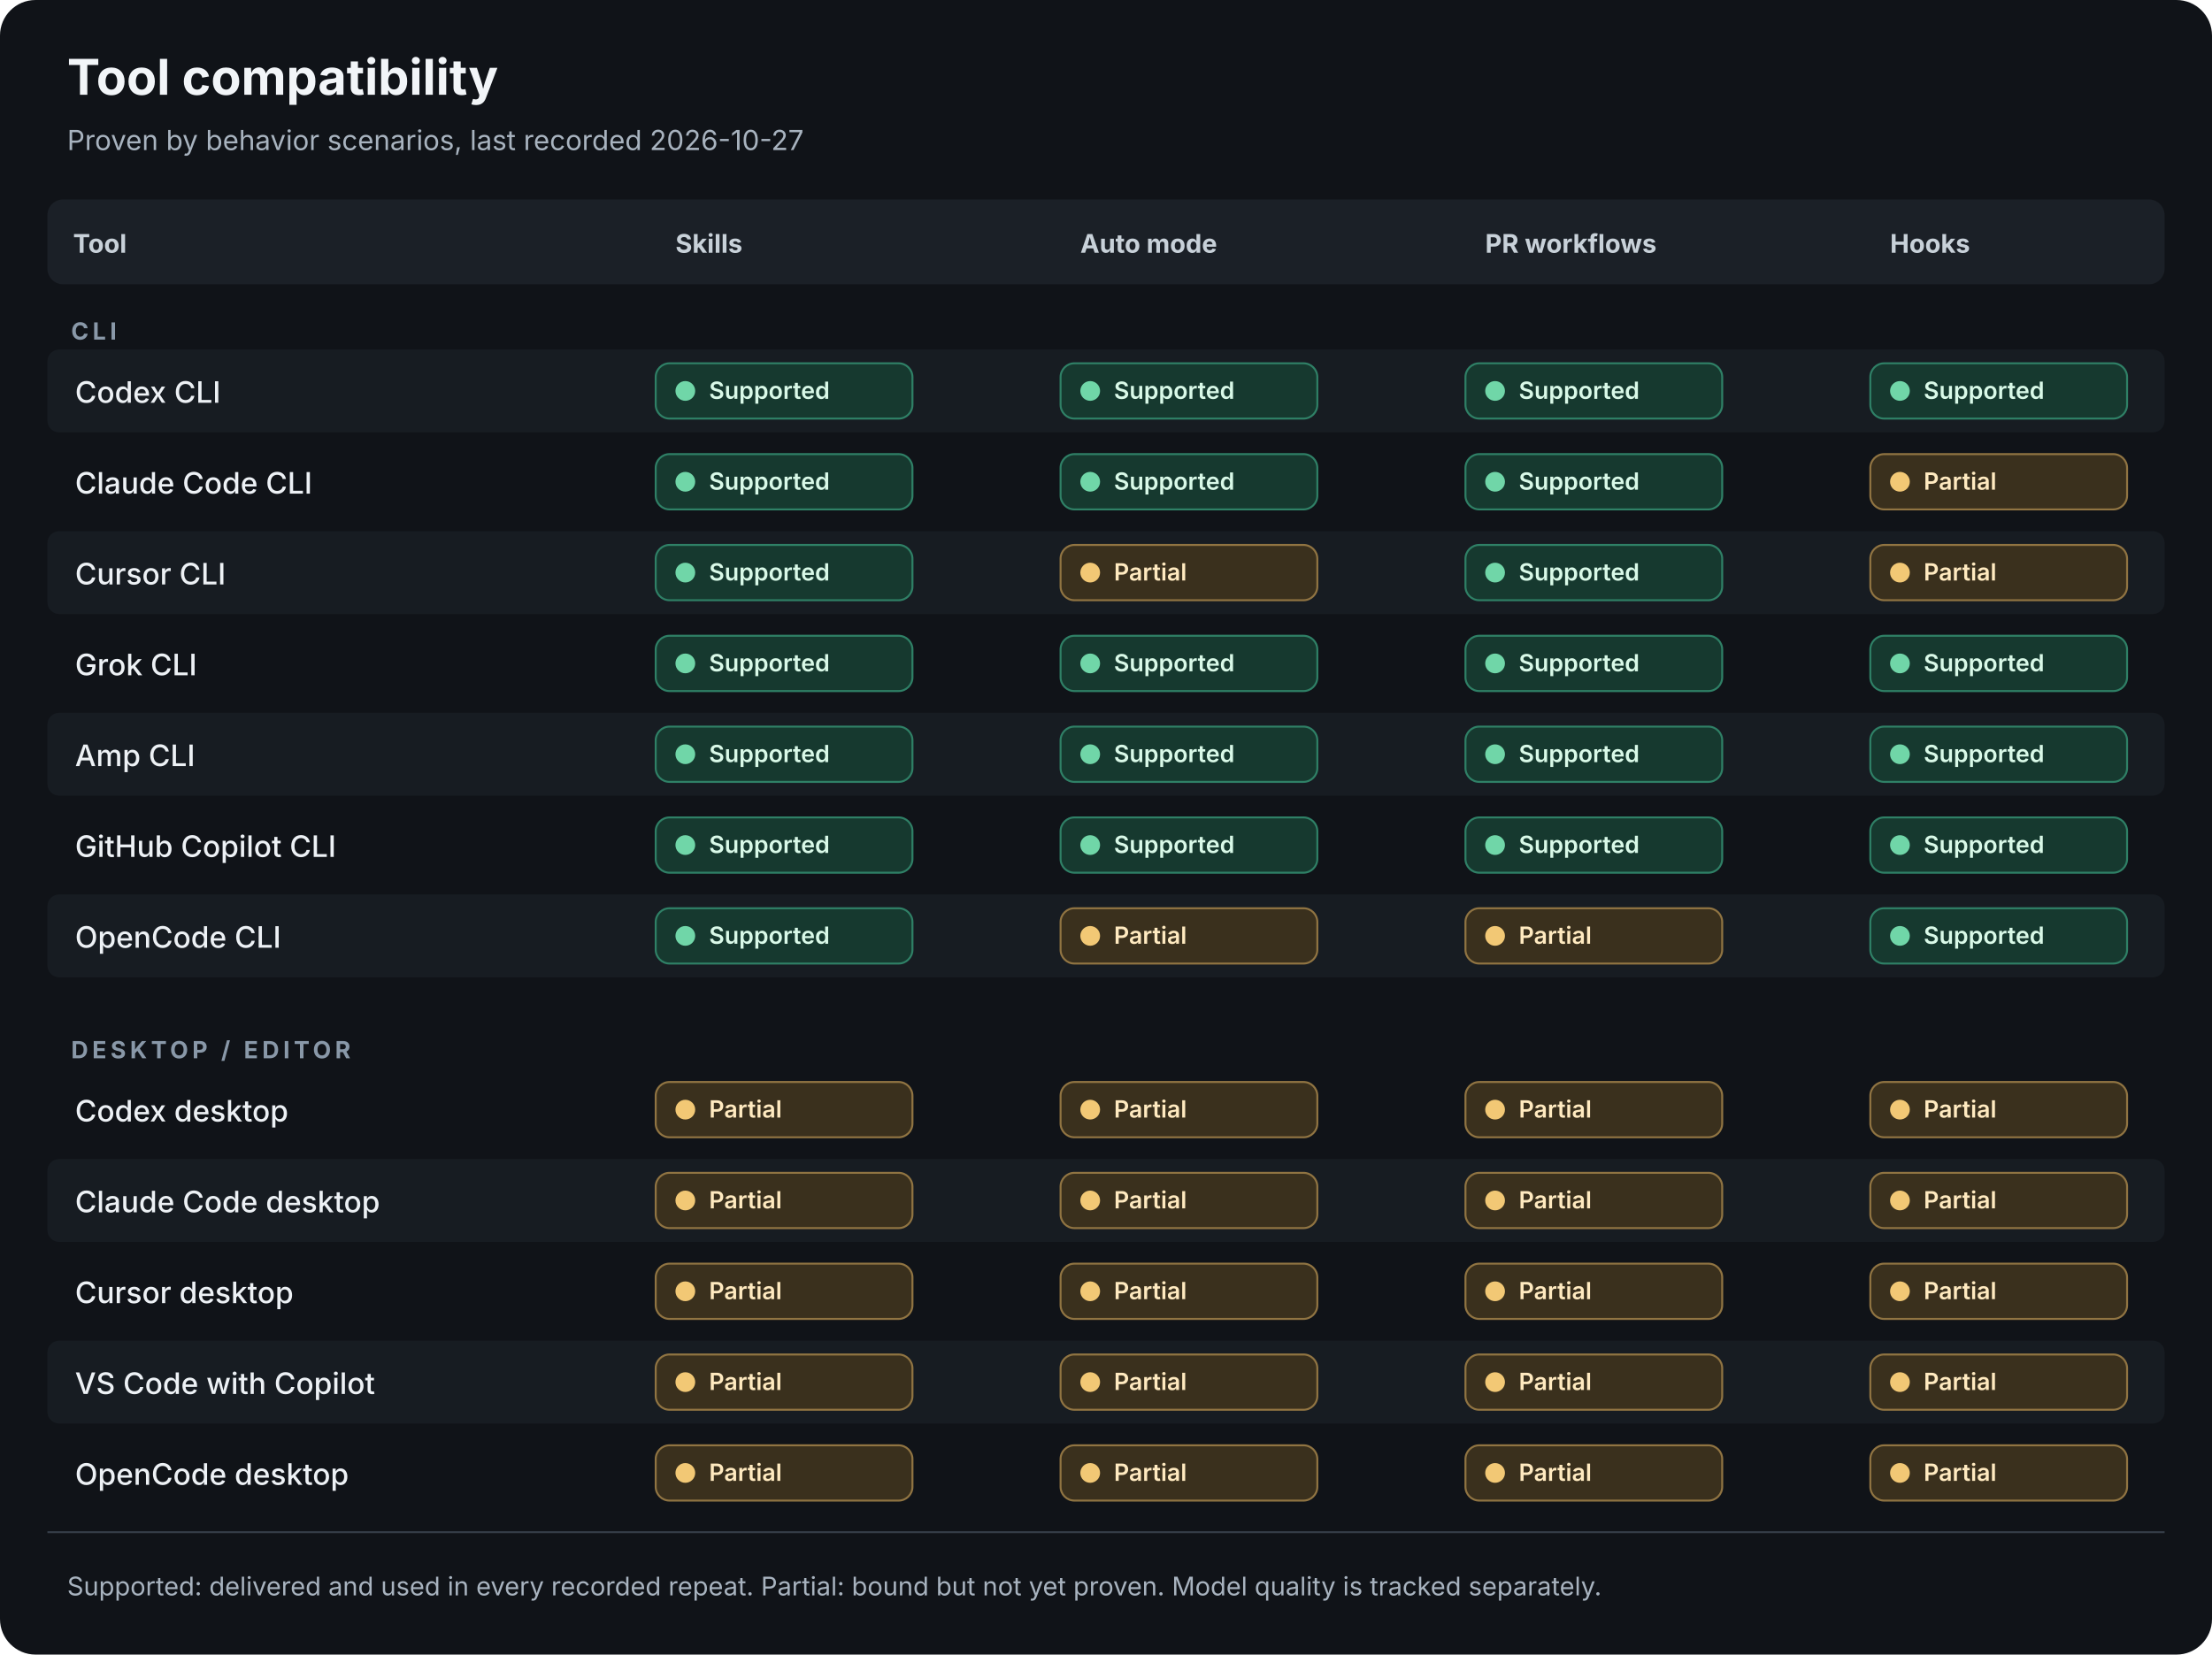
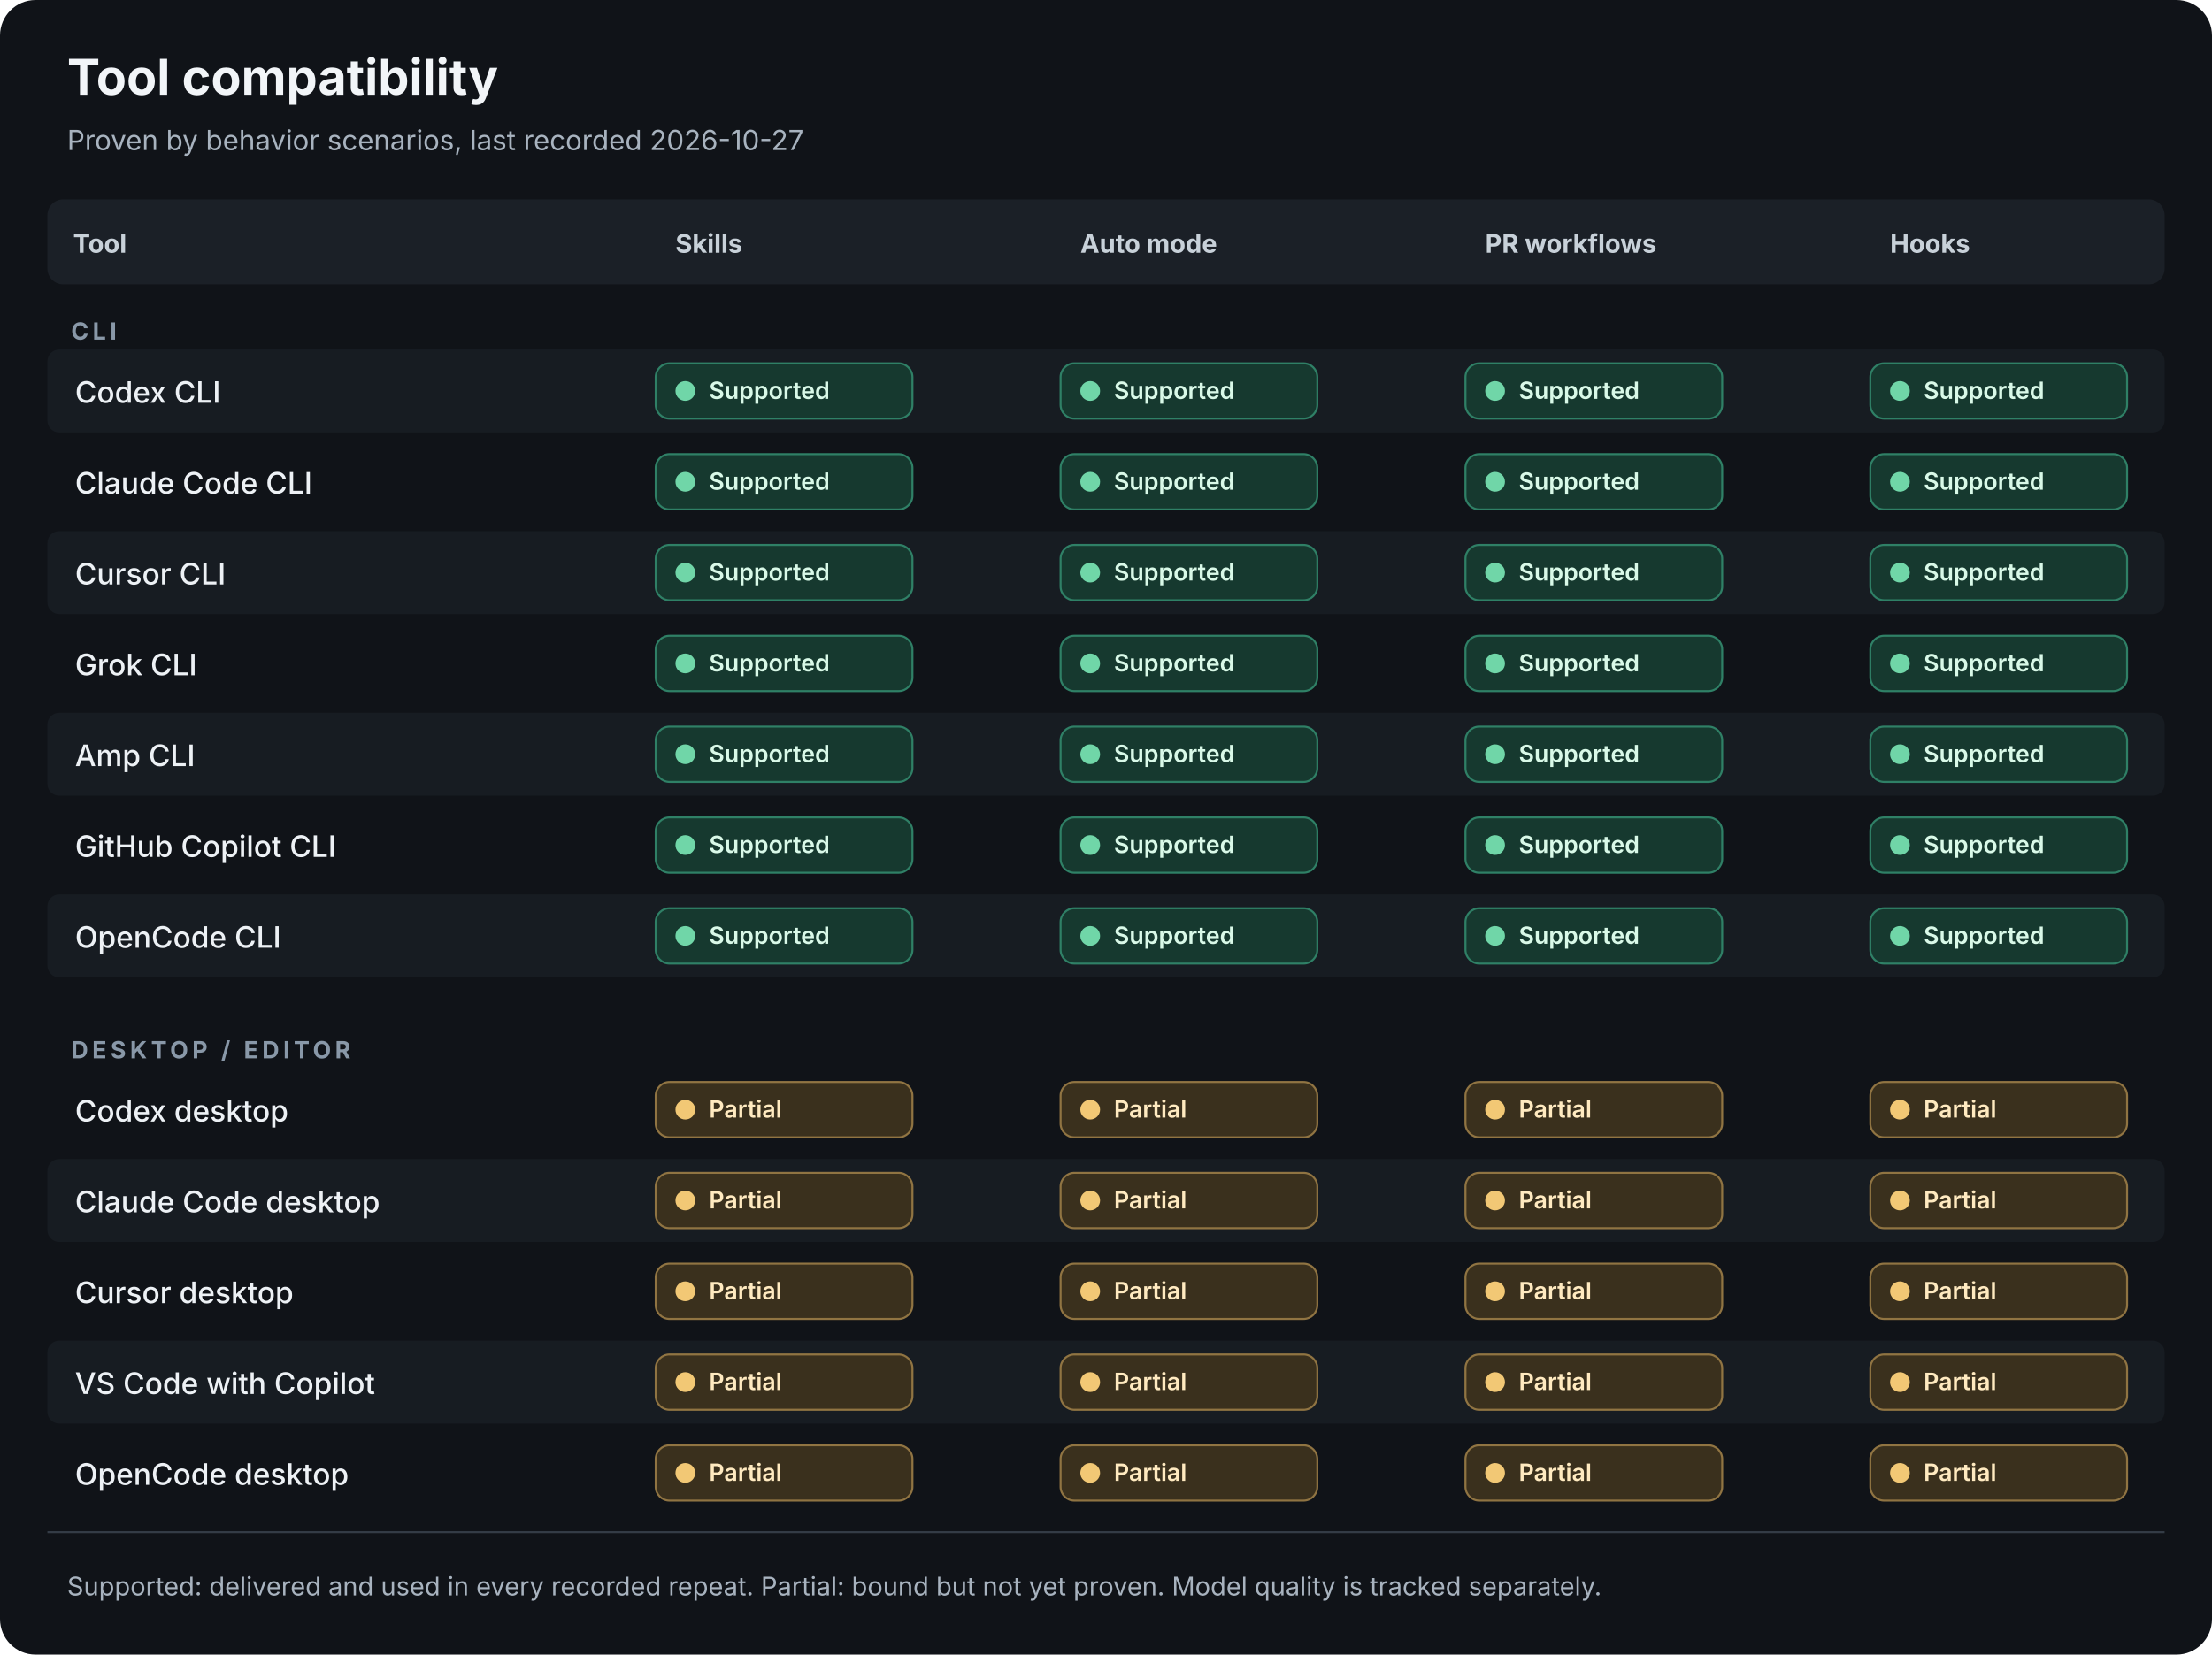
<svg xmlns="http://www.w3.org/2000/svg" viewBox="0 0 1120 838" role="img" aria-labelledby="title description">
  <defs>
    <g id="supported">
      <rect width="130" height="28" rx="7" fill="#16392f" stroke="#2f8066" />
      <circle cx="15" cy="14" r="5" fill="#70d6a8" />
      <text x="27" y="18" fill="#d9f9e8" font-size="12" font-weight="600">Supported</text>
    </g>
    <g id="partial">
      <rect width="130" height="28" rx="7" fill="#3a301d" stroke="#907442" />
      <circle cx="15" cy="14" r="5" fill="#f2c875" />
      <text x="27" y="18" fill="#ffeac0" font-size="12" font-weight="600">Partial</text>
    </g>
    <g id="unsupported">
      <rect width="130" height="28" rx="7" fill="#292d34" stroke="#555d67" />
      <circle cx="15" cy="14" r="5" fill="#9da7b3" />
      <text x="27" y="18" fill="#d1d7df" font-size="12" font-weight="600">Not supported</text>
    </g>
  </defs>
  <rect width="1120" height="838" rx="18" fill="#101318" />
  <g font-family="Inter, ui-sans-serif, system-ui, sans-serif">
    <text x="34" y="48" fill="#f2f5f8" font-size="25" font-weight="700">Tool compatibility</text>
    <text x="34" y="76" fill="#a8b3bf" font-size="14">Proven by behavior scenarios, last recorded 2026-10-27</text>
    <rect x="24" y="101" width="1072" height="43" rx="8" fill="#1b2027" />
    <g fill="#c8d1d9" font-size="13" font-weight="700">
      <text x="37" y="128">Tool</text>
      <text x="342" y="128">Skills</text>
      <text x="547" y="128">Auto mode</text>
      <text x="752" y="128">PR workflows</text>
      <text x="957" y="128">Hooks</text>
    </g>
    <text x="36" y="172" fill="#8998a8" font-size="12" font-weight="700" letter-spacing="2">CLI</text>
    <g>
      <rect x="24" y="177" width="1072" height="42" rx="6" fill="#171c22" />
      <text x="38" y="204" fill="#edf1f5" font-size="15" font-weight="550">Codex CLI</text>
      <use href="#supported" x="332" y="184" />
      <use href="#supported" x="537" y="184" />
      <use href="#supported" x="742" y="184" />
      <use href="#supported" x="947" y="184" />
    </g>
    <g>
      <rect x="24" y="223" width="1072" height="42" rx="6" fill="#101318" />
      <text x="38" y="250" fill="#edf1f5" font-size="15" font-weight="550">Claude Code CLI</text>
      <use href="#supported" x="332" y="230" />
      <use href="#supported" x="537" y="230" />
      <use href="#supported" x="742" y="230" />
-       <use href="#partial" x="947" y="230" />
+       <use href="#supported" x="947" y="230" />
    </g>
    <g>
      <rect x="24" y="269" width="1072" height="42" rx="6" fill="#171c22" />
      <text x="38" y="296" fill="#edf1f5" font-size="15" font-weight="550">Cursor CLI</text>
      <use href="#supported" x="332" y="276" />
-       <use href="#partial" x="537" y="276" />
+       <use href="#supported" x="537" y="276" />
      <use href="#supported" x="742" y="276" />
-       <use href="#partial" x="947" y="276" />
+       <use href="#supported" x="947" y="276" />
    </g>
    <g>
      <rect x="24" y="315" width="1072" height="42" rx="6" fill="#101318" />
      <text x="38" y="342" fill="#edf1f5" font-size="15" font-weight="550">Grok CLI</text>
      <use href="#supported" x="332" y="322" />
      <use href="#supported" x="537" y="322" />
      <use href="#supported" x="742" y="322" />
      <use href="#supported" x="947" y="322" />
    </g>
    <g>
      <rect x="24" y="361" width="1072" height="42" rx="6" fill="#171c22" />
      <text x="38" y="388" fill="#edf1f5" font-size="15" font-weight="550">Amp CLI</text>
      <use href="#supported" x="332" y="368" />
      <use href="#supported" x="537" y="368" />
      <use href="#supported" x="742" y="368" />
      <use href="#supported" x="947" y="368" />
    </g>
    <g>
      <rect x="24" y="407" width="1072" height="42" rx="6" fill="#101318" />
      <text x="38" y="434" fill="#edf1f5" font-size="15" font-weight="550">GitHub Copilot CLI</text>
      <use href="#supported" x="332" y="414" />
      <use href="#supported" x="537" y="414" />
      <use href="#supported" x="742" y="414" />
      <use href="#supported" x="947" y="414" />
    </g>
    <g>
      <rect x="24" y="453" width="1072" height="42" rx="6" fill="#171c22" />
      <text x="38" y="480" fill="#edf1f5" font-size="15" font-weight="550">OpenCode CLI</text>
      <use href="#supported" x="332" y="460" />
-       <use href="#partial" x="537" y="460" />
-       <use href="#partial" x="742" y="460" />
+       <use href="#supported" x="537" y="460" />
+       <use href="#supported" x="742" y="460" />
      <use href="#supported" x="947" y="460" />
    </g>
    <text x="36" y="536" fill="#8998a8" font-size="12" font-weight="700" letter-spacing="2">DESKTOP / EDITOR</text>
    <g>
      <rect x="24" y="541" width="1072" height="42" rx="6" fill="#101318" />
      <text x="38" y="568" fill="#edf1f5" font-size="15" font-weight="550">Codex desktop</text>
      <use href="#partial" x="332" y="548" />
      <use href="#partial" x="537" y="548" />
      <use href="#partial" x="742" y="548" />
      <use href="#partial" x="947" y="548" />
    </g>
    <g>
      <rect x="24" y="587" width="1072" height="42" rx="6" fill="#171c22" />
      <text x="38" y="614" fill="#edf1f5" font-size="15" font-weight="550">Claude Code desktop</text>
      <use href="#partial" x="332" y="594" />
      <use href="#partial" x="537" y="594" />
      <use href="#partial" x="742" y="594" />
      <use href="#partial" x="947" y="594" />
    </g>
    <g>
      <rect x="24" y="633" width="1072" height="42" rx="6" fill="#101318" />
      <text x="38" y="660" fill="#edf1f5" font-size="15" font-weight="550">Cursor desktop</text>
      <use href="#partial" x="332" y="640" />
      <use href="#partial" x="537" y="640" />
      <use href="#partial" x="742" y="640" />
      <use href="#partial" x="947" y="640" />
    </g>
    <g>
      <rect x="24" y="679" width="1072" height="42" rx="6" fill="#171c22" />
      <text x="38" y="706" fill="#edf1f5" font-size="15" font-weight="550">VS Code with Copilot</text>
      <use href="#partial" x="332" y="686" />
      <use href="#partial" x="537" y="686" />
      <use href="#partial" x="742" y="686" />
      <use href="#partial" x="947" y="686" />
    </g>
    <g>
      <rect x="24" y="725" width="1072" height="42" rx="6" fill="#101318" />
      <text x="38" y="752" fill="#edf1f5" font-size="15" font-weight="550">OpenCode desktop</text>
      <use href="#partial" x="332" y="732" />
      <use href="#partial" x="537" y="732" />
      <use href="#partial" x="742" y="732" />
      <use href="#partial" x="947" y="732" />
    </g>
    <line x1="24" y1="776" x2="1096" y2="776" stroke="#343c46" />
    <text x="34" y="808" fill="#a8b3bf" font-size="13">Supported: delivered and used in every recorded repeat. Partial: bound but not yet proven. Model quality is tracked separately.</text>
  </g>
</svg>
